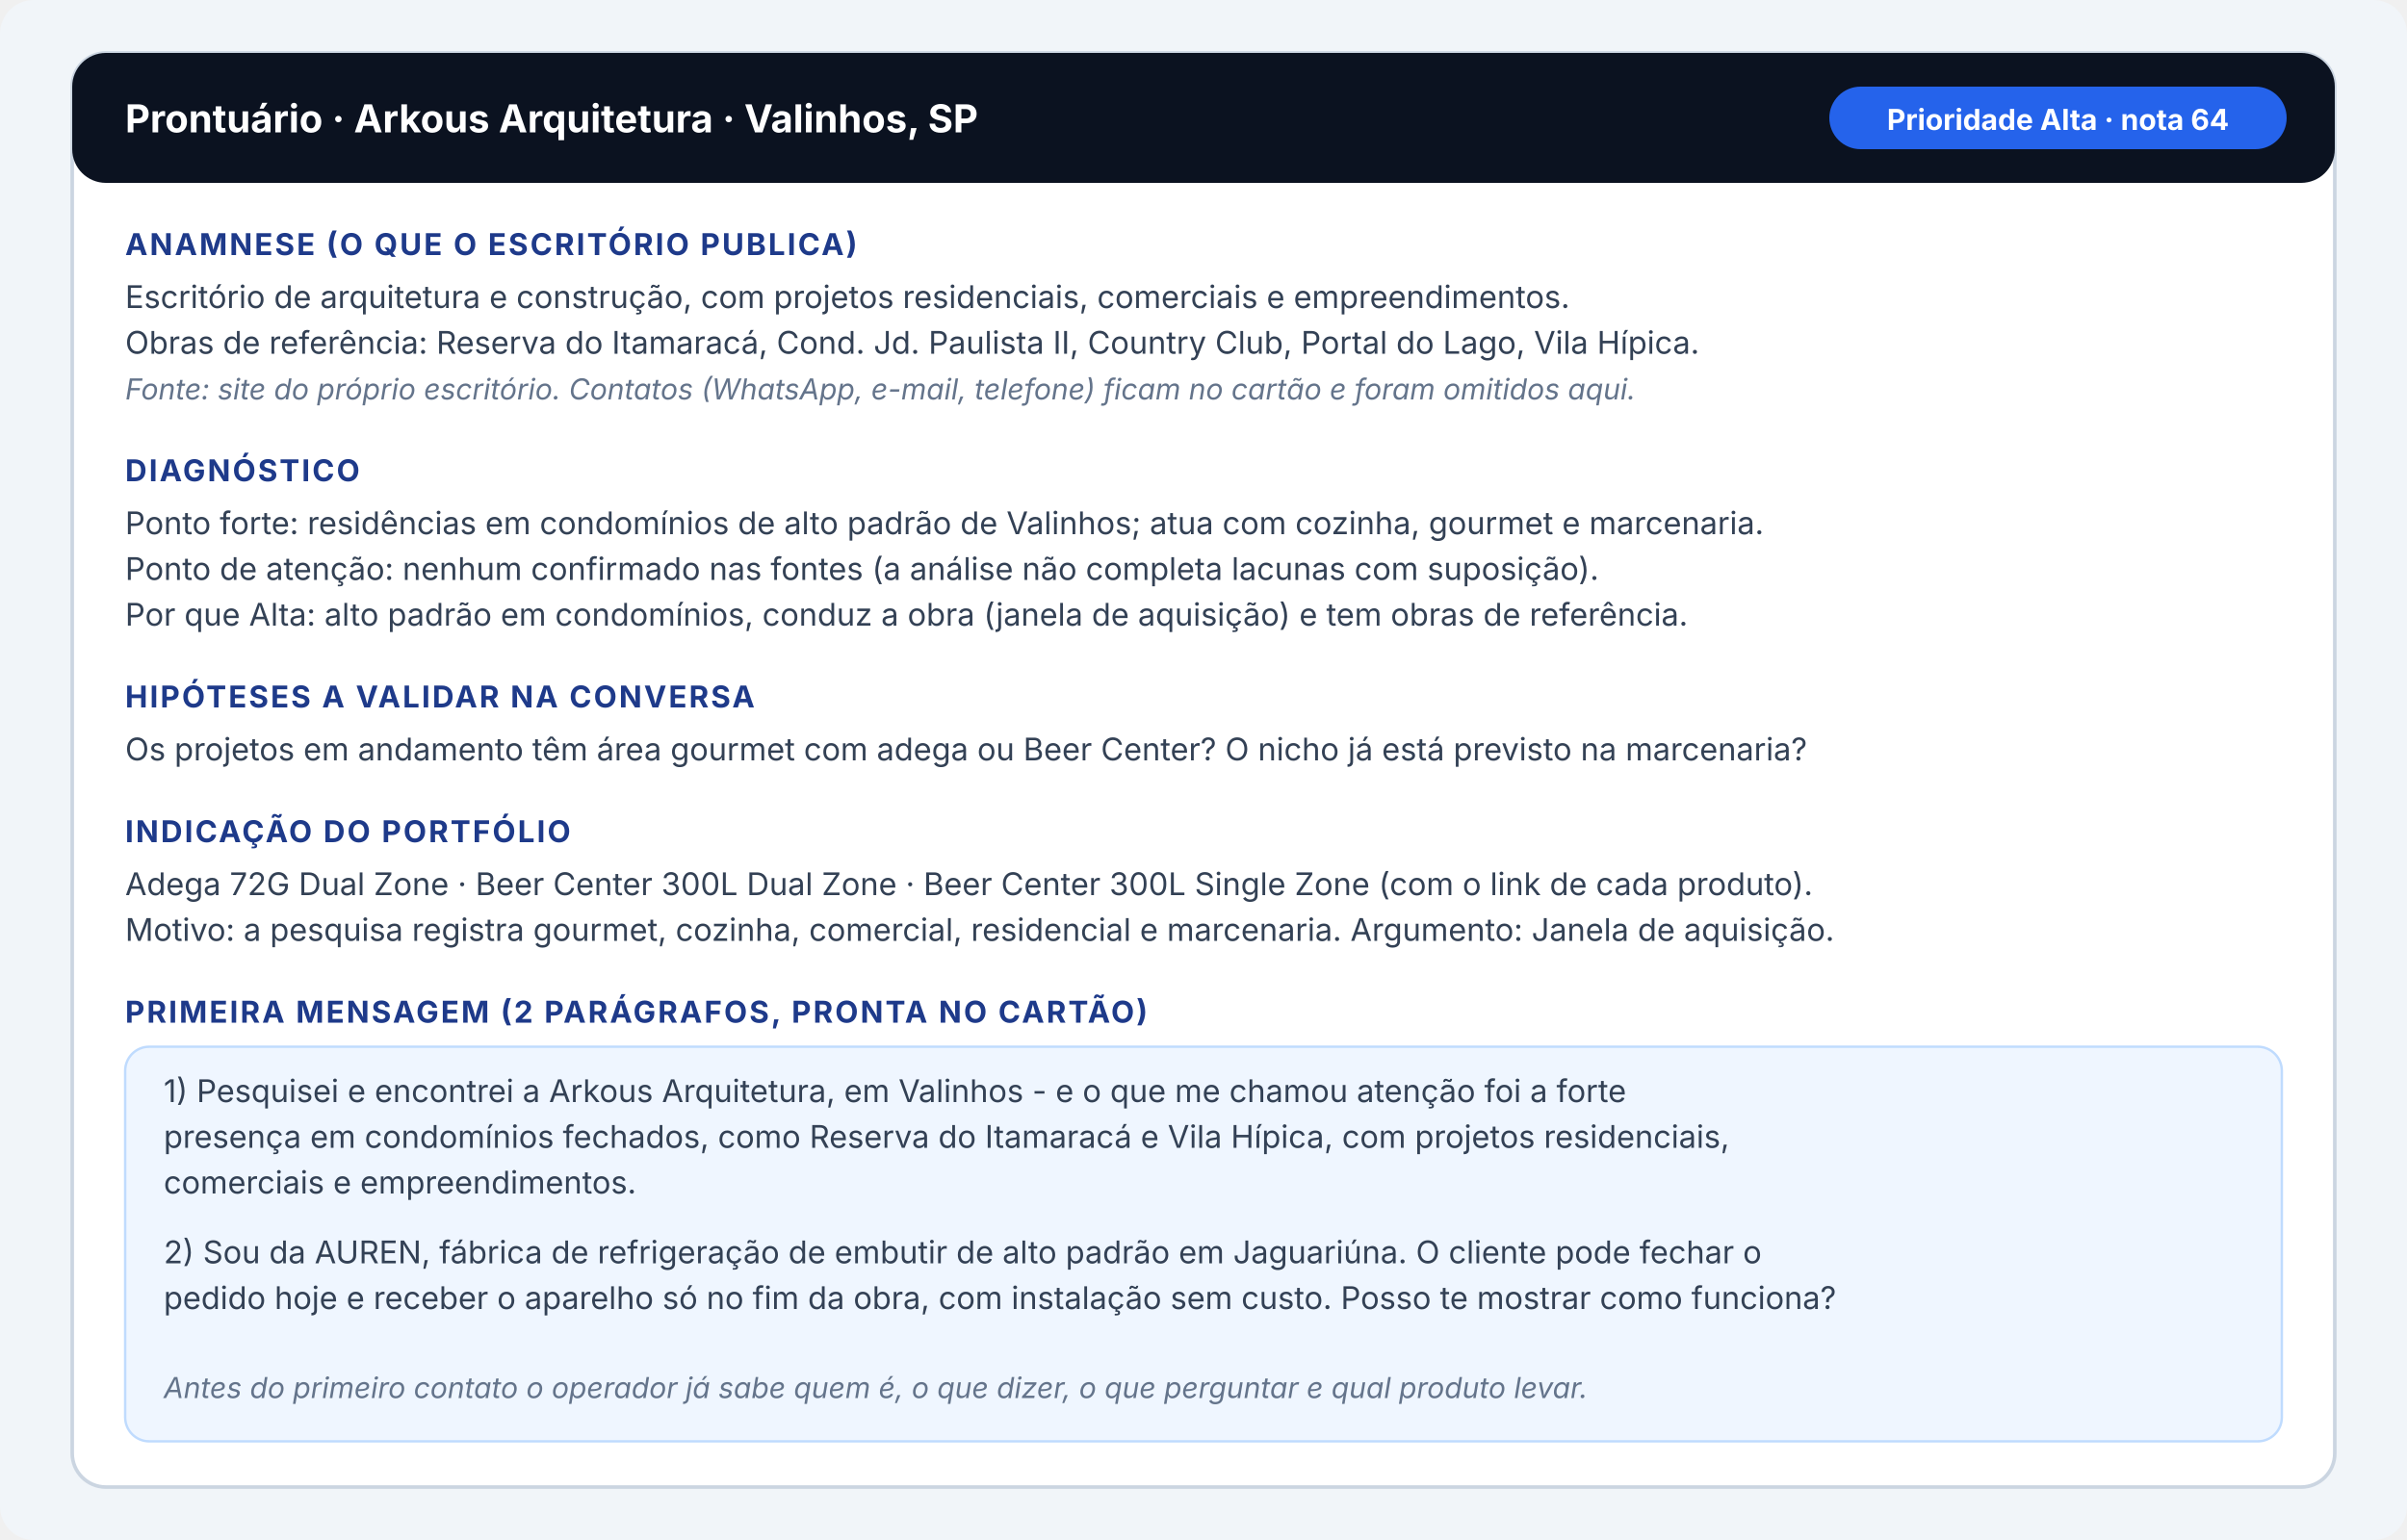
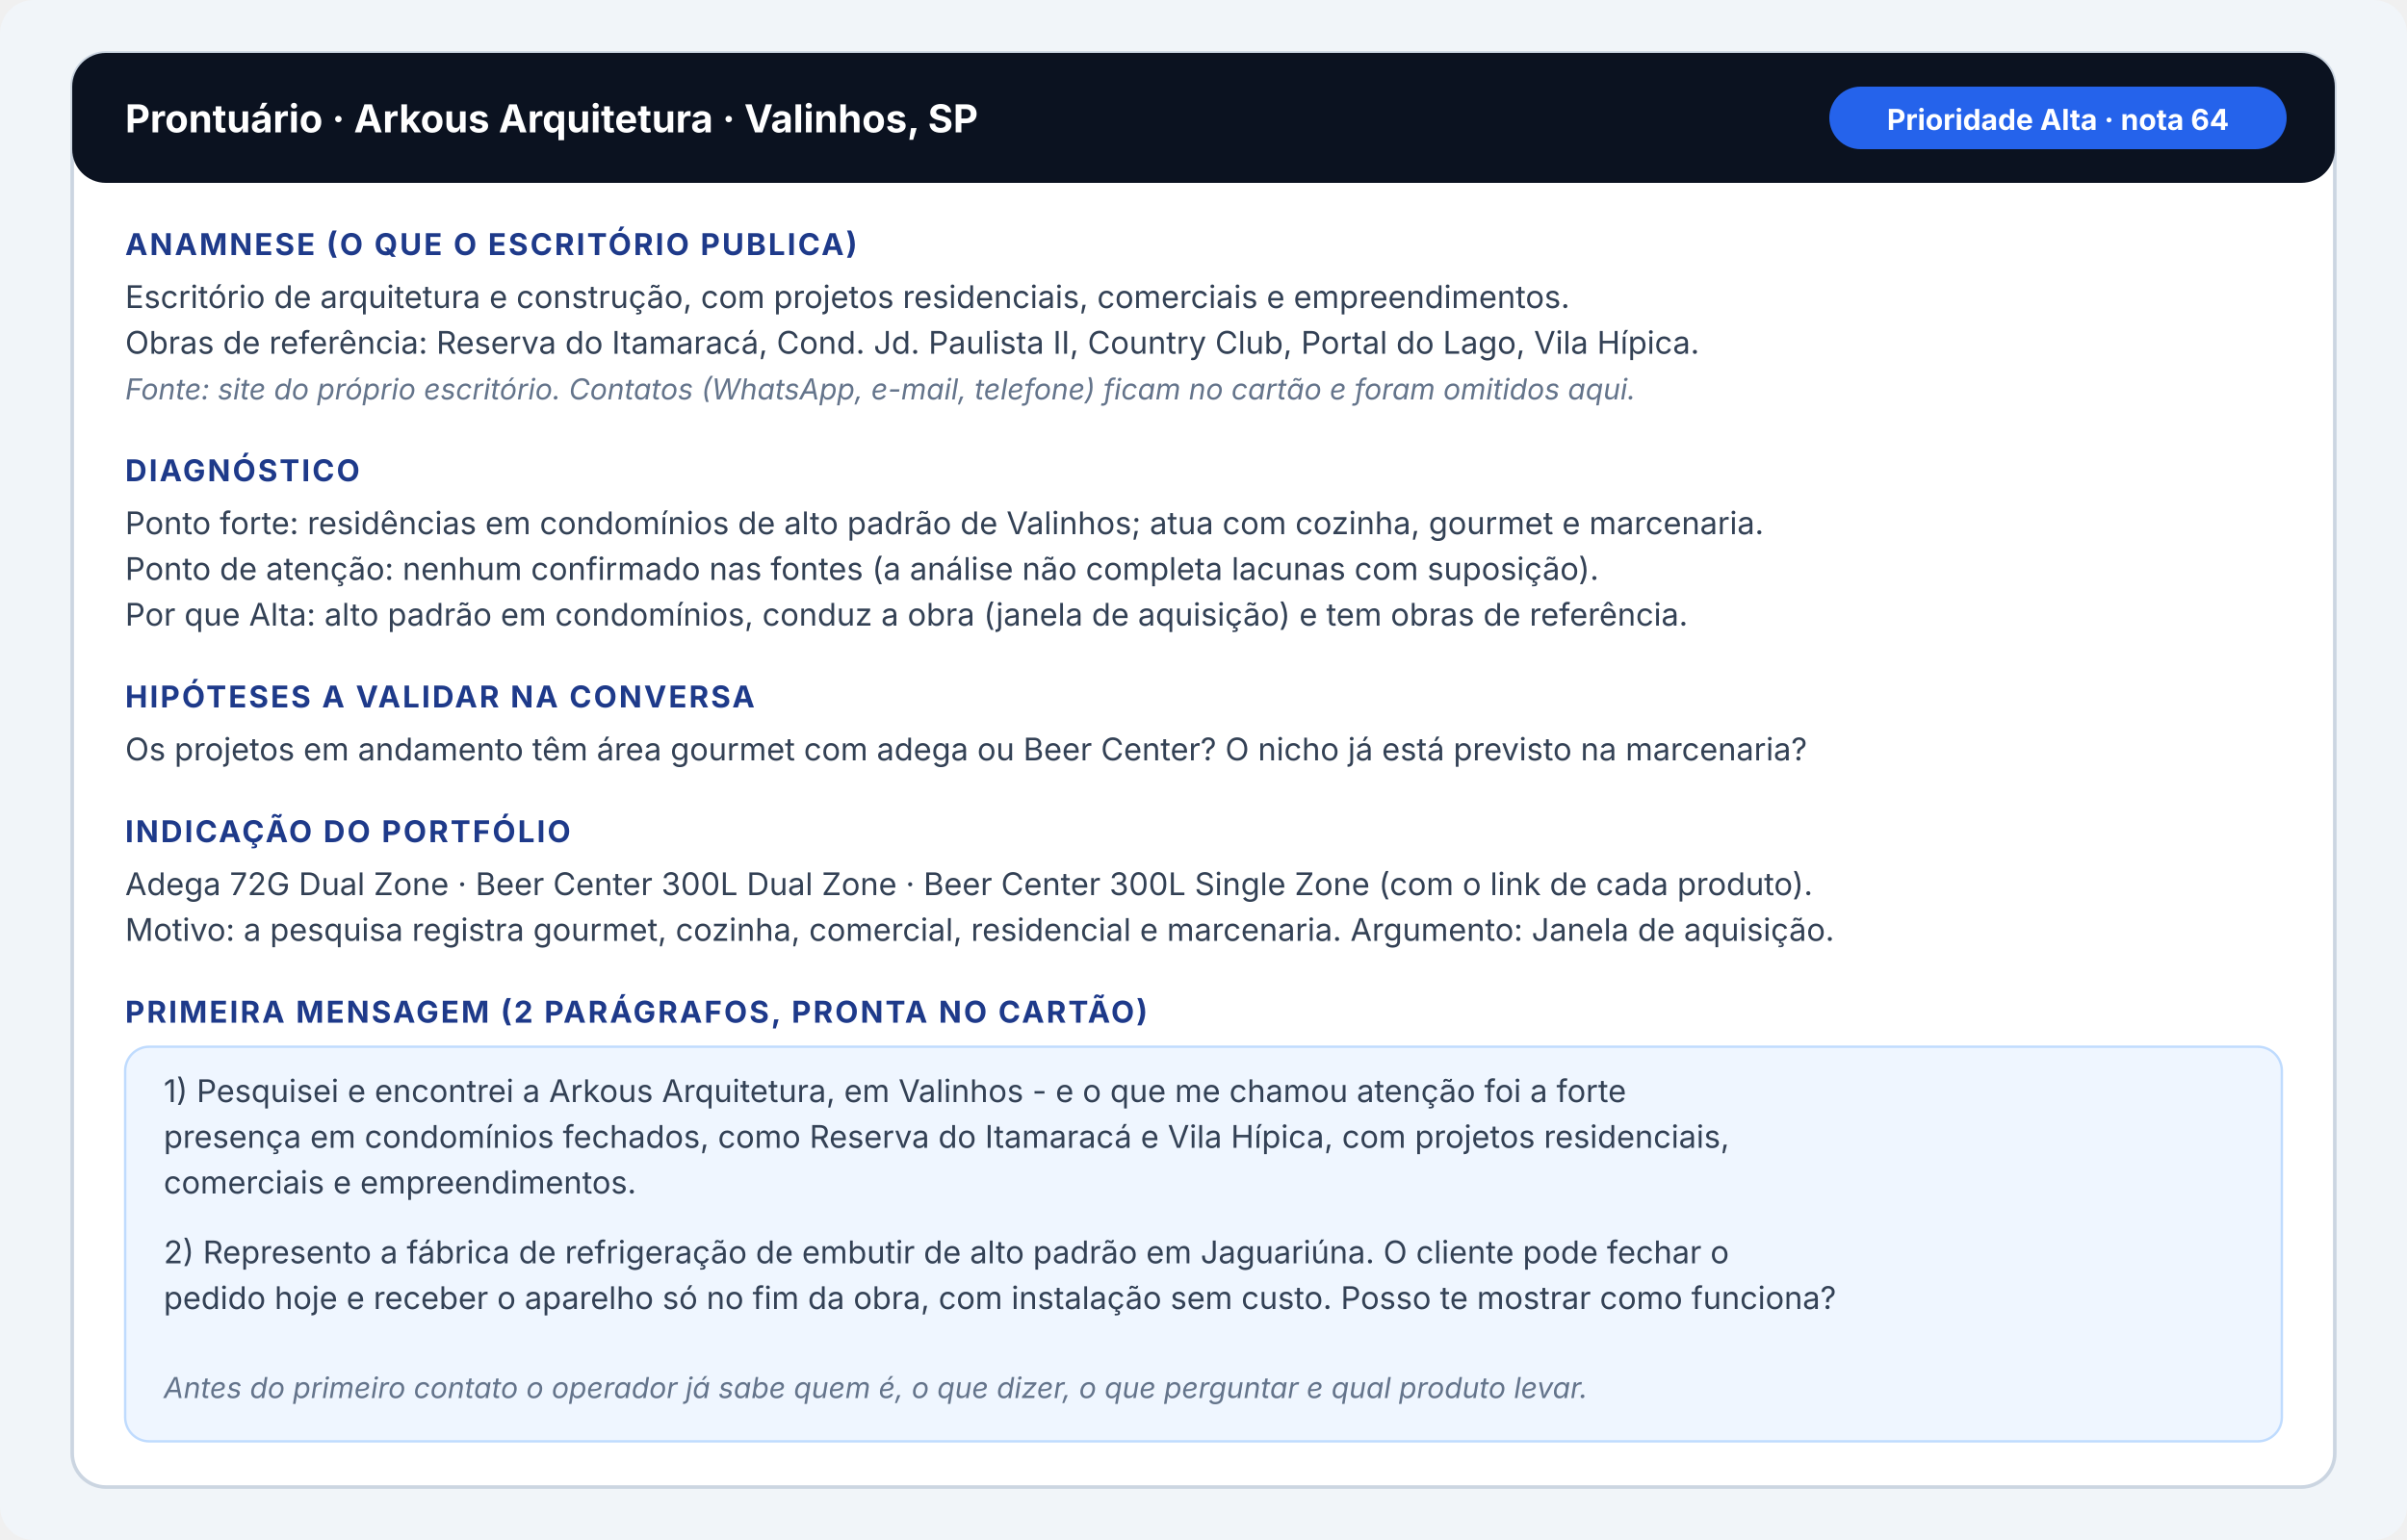
<svg xmlns="http://www.w3.org/2000/svg" viewBox="0 0 1000 640" role="img" aria-label="Prontuário real de um lead da fila: anamnese, diagnóstico, indicação do portfólio e primeira mensagem">
  <style>
    .t{font-family:Inter,Segoe UI,Arial,sans-serif;fill:#0B1220}
    .h{font-weight:700;font-size:12.5px;fill:#1E3A8A;letter-spacing:.07em}
    .s{font-size:13px;fill:#334155}
    .m{font-size:12px;fill:#64748B;font-style:italic}
  </style>
  <rect width="1000" height="640" rx="14" fill="#F1F5F9" />
  <rect x="30" y="22" width="940" height="596" rx="14" fill="#fff" stroke="#CBD5E1" stroke-width="1.5" />
  <rect x="30" y="22" width="940" height="54" rx="14" fill="#0B1220" />
  <text x="52" y="55" style="font-family:Inter,Segoe UI,Arial,sans-serif;font-weight:700;font-size:16px;fill:#fff">Prontuário · Arkous Arquitetura · Valinhos, SP</text>
  <rect x="760" y="36" width="190" height="26" rx="13" fill="#2563EB" />
  <text x="855" y="54" text-anchor="middle" style="font-family:Inter,Segoe UI,Arial,sans-serif;font-weight:700;font-size:12px;fill:#fff">Prioridade Alta · nota 64</text>
  <text class="t h" x="52" y="106">ANAMNESE (O QUE O ESCRITÓRIO PUBLICA)</text>
  <text class="t s" x="52" y="128">Escritório de arquitetura e construção, com projetos residenciais, comerciais e empreendimentos.</text>
  <text class="t s" x="52" y="147">Obras de referência: Reserva do Itamaracá, Cond. Jd. Paulista II, Country Club, Portal do Lago, Vila Hípica.</text>
  <text class="t m" x="52" y="166">Fonte: site do próprio escritório. Contatos (WhatsApp, e-mail, telefone) ficam no cartão e foram omitidos aqui.</text>
  <text class="t h" x="52" y="200">DIAGNÓSTICO</text>
  <text class="t s" x="52" y="222">Ponto forte: residências em condomínios de alto padrão de Valinhos; atua com cozinha, gourmet e marcenaria.</text>
  <text class="t s" x="52" y="241">Ponto de atenção: nenhum confirmado nas fontes (a análise não completa lacunas com suposição).</text>
  <text class="t s" x="52" y="260">Por que Alta: alto padrão em condomínios, conduz a obra (janela de aquisição) e tem obras de referência.</text>
  <text class="t h" x="52" y="294">HIPÓTESES A VALIDAR NA CONVERSA</text>
  <text class="t s" x="52" y="316">Os projetos em andamento têm área gourmet com adega ou Beer Center? O nicho já está previsto na marcenaria?</text>
  <text class="t h" x="52" y="350">INDICAÇÃO DO PORTFÓLIO</text>
  <text class="t s" x="52" y="372">Adega 72G Dual Zone · Beer Center 300L Dual Zone · Beer Center 300L Single Zone (com o link de cada produto).</text>
  <text class="t s" x="52" y="391">Motivo: a pesquisa registra gourmet, cozinha, comercial, residencial e marcenaria. Argumento: Janela de aquisição.</text>
  <text class="t h" x="52" y="425">PRIMEIRA MENSAGEM (2 PARÁGRAFOS, PRONTA NO CARTÃO)</text>
  <rect x="52" y="435" width="896" height="164" rx="10" fill="#EFF6FF" stroke="#BFDBFE" />
  <text class="t s" x="68" y="458">1) Pesquisei e encontrei a Arkous Arquitetura, em Valinhos - e o que me chamou atenção foi a forte</text>
  <text class="t s" x="68" y="477">presença em condomínios fechados, como Reserva do Itamaracá e Vila Hípica, com projetos residenciais,</text>
  <text class="t s" x="68" y="496">comerciais e empreendimentos.</text>
-   <text class="t s" x="68" y="525">2) Sou da AUREN, fábrica de refrigeração de embutir de alto padrão em Jaguariúna. O cliente pode fechar o</text>
+   <text class="t s" x="68" y="525">2) Represento a fábrica de refrigeração de embutir de alto padrão em Jaguariúna. O cliente pode fechar o</text>
  <text class="t s" x="68" y="544">pedido hoje e receber o aparelho só no fim da obra, com instalação sem custo. Posso te mostrar como funciona?</text>
  <text class="t m" x="68" y="581">Antes do primeiro contato o operador já sabe quem é, o que dizer, o que perguntar e qual produto levar.</text>
</svg>
